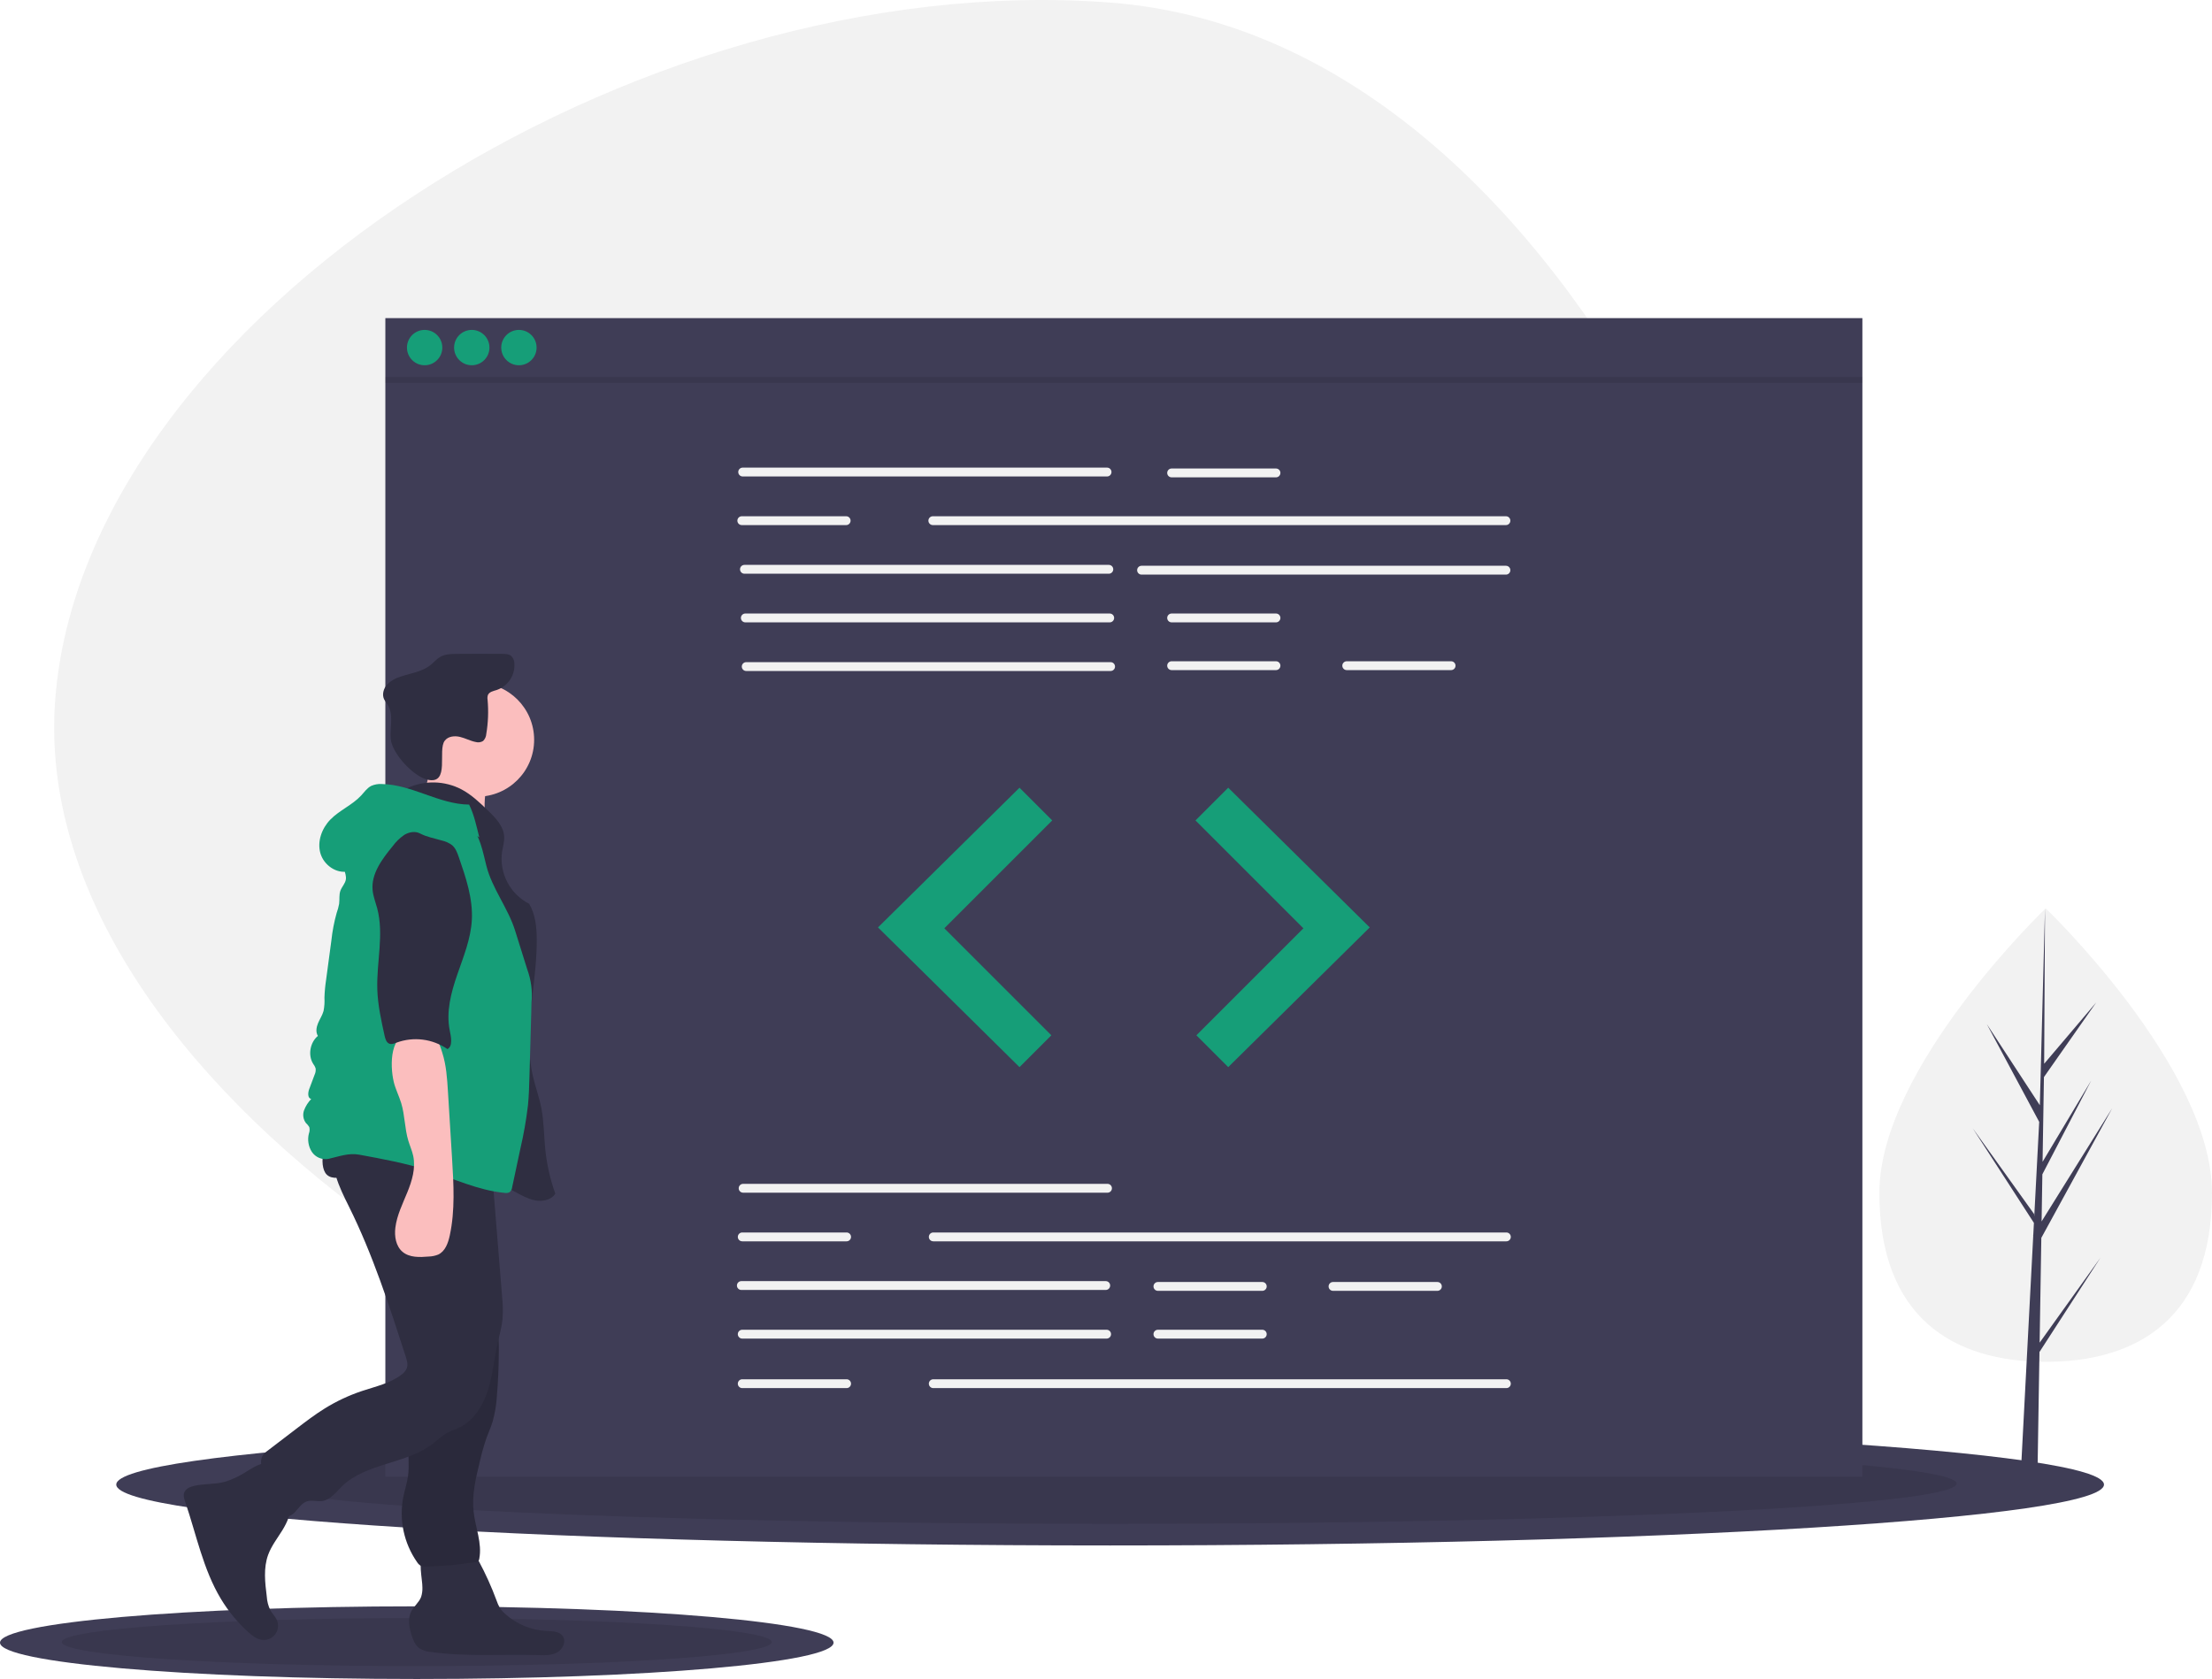
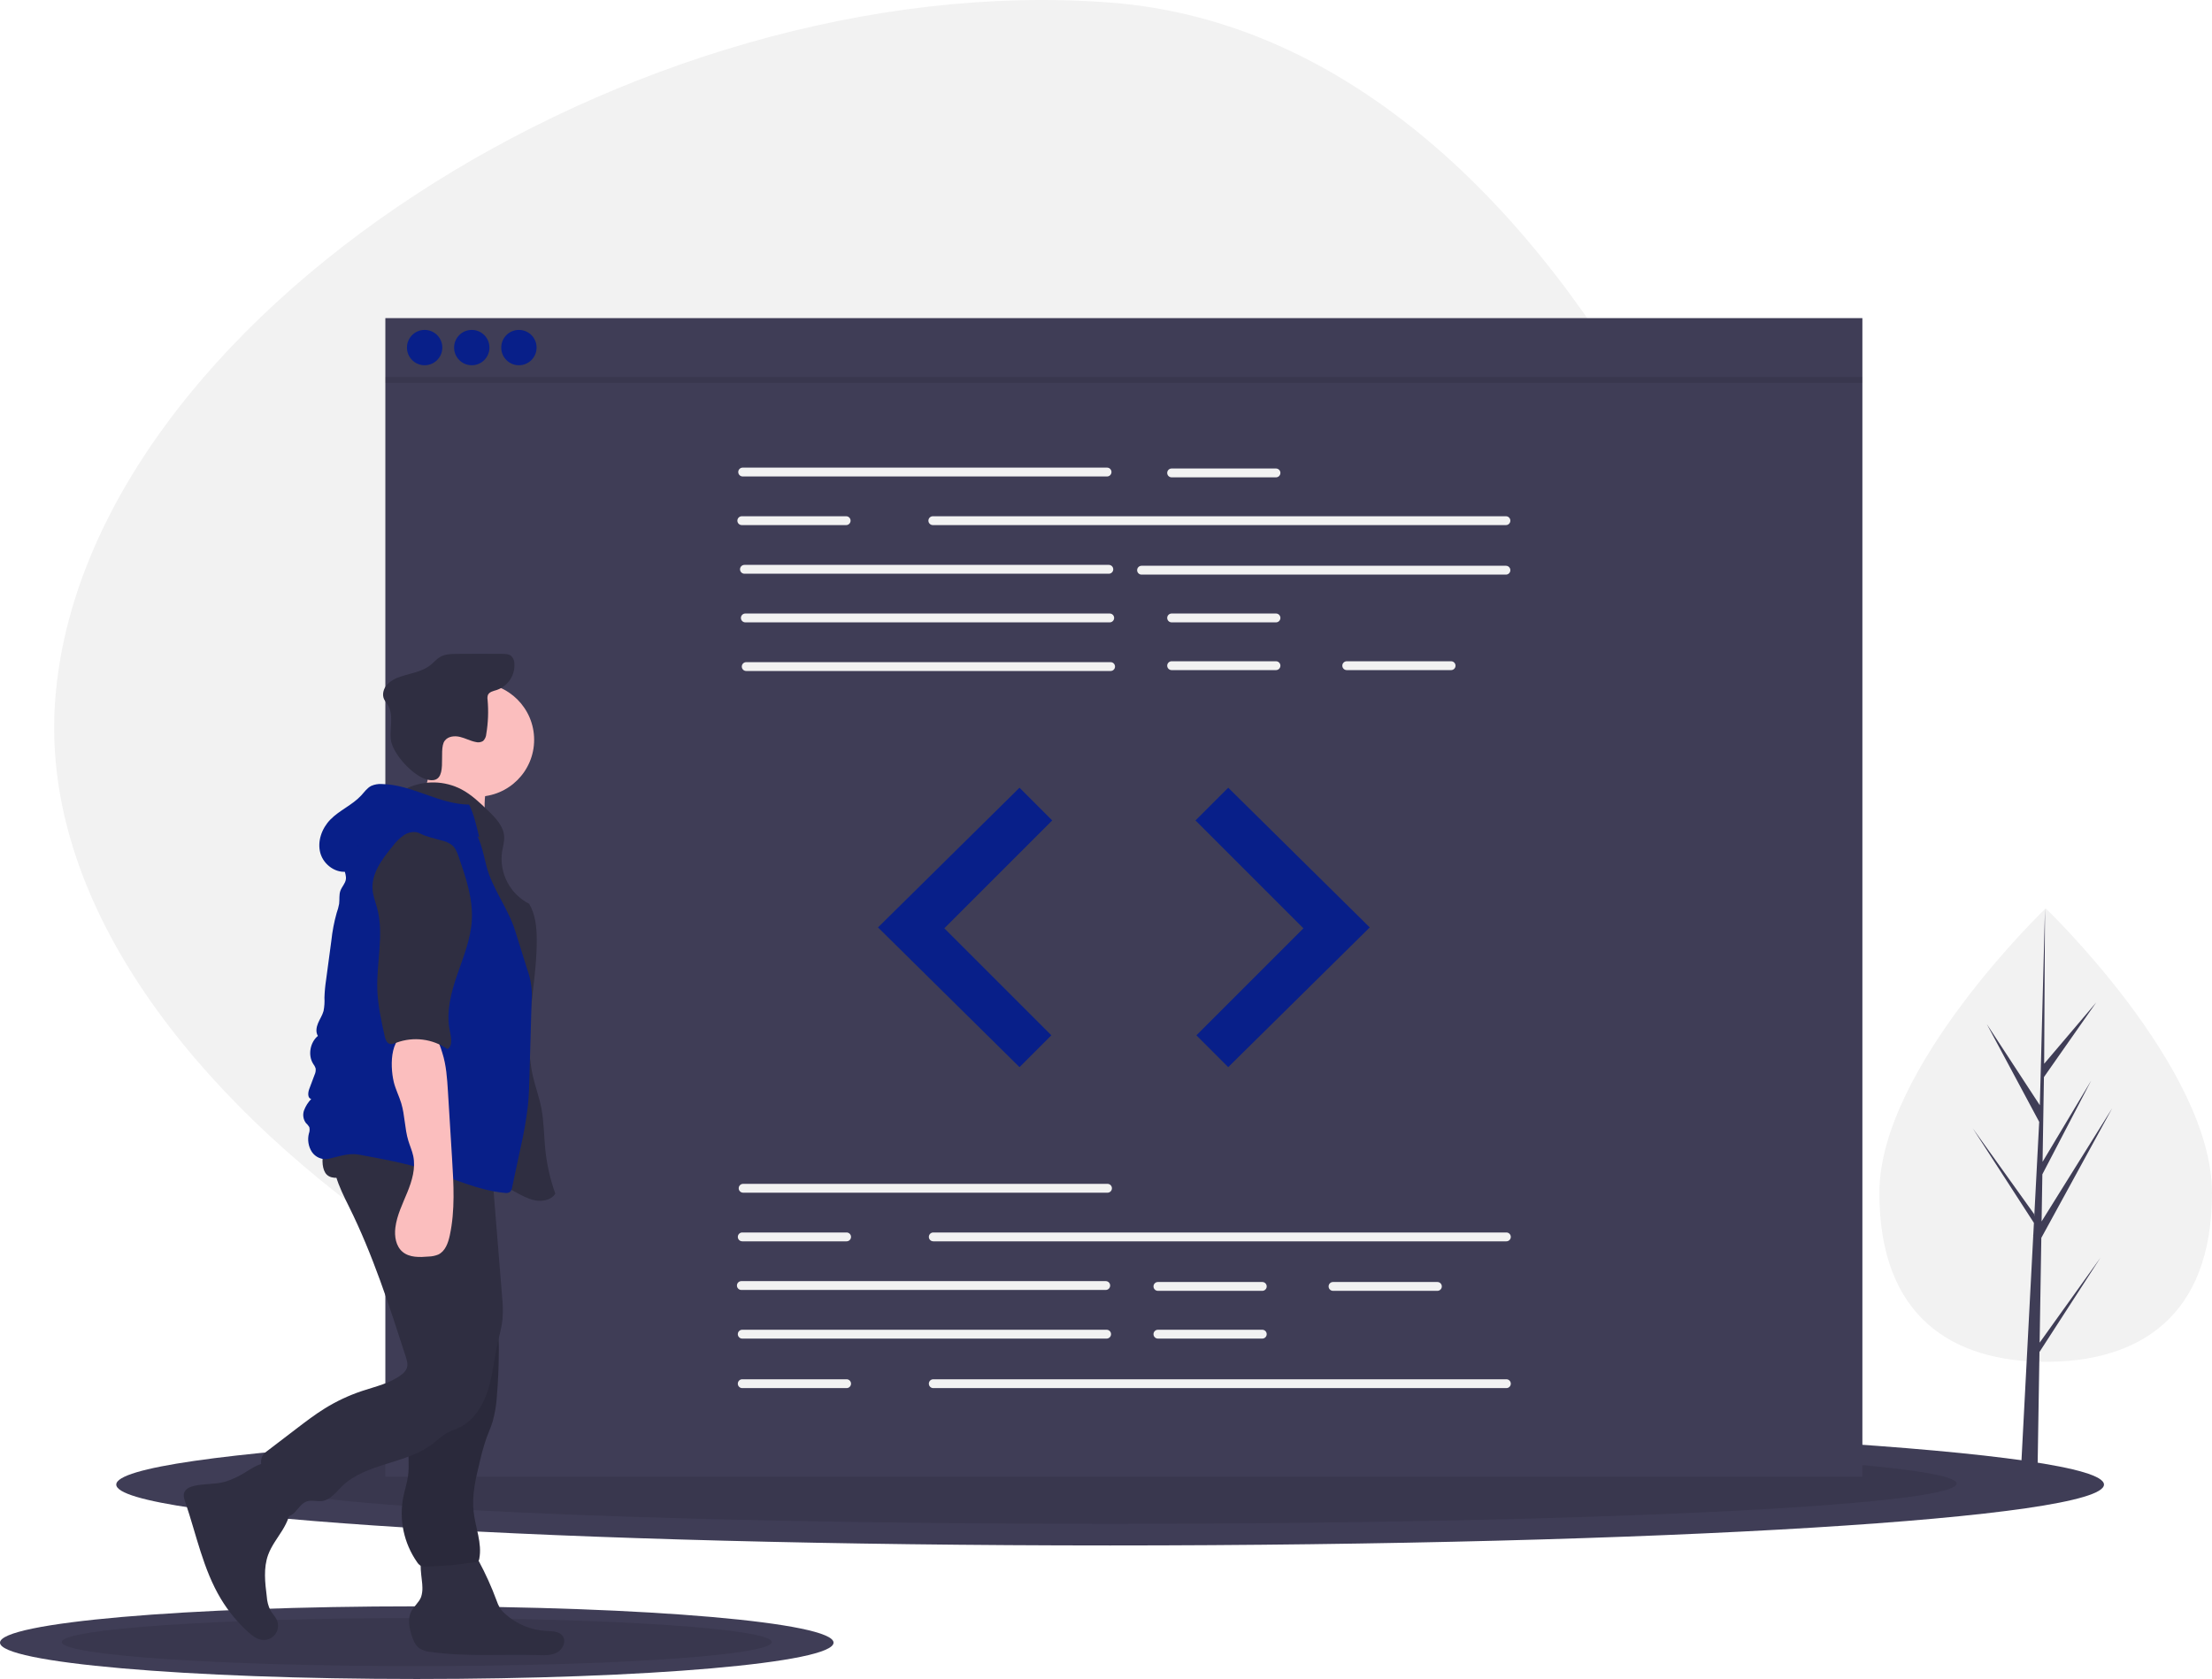
<svg xmlns="http://www.w3.org/2000/svg" data-name="Layer 1" width="1126.194" height="855" viewBox="0 0 1126.194 855">
  <path d="M544.864 755.938C302.465 737.49 13.394 549.672 28.111 356.28S322.797-17.142 565.196 1.305 947.128 381.167 932.41 574.558s-145.148 199.827-387.547 181.38z" fill="#f2f2f2" />
  <ellipse cx="565.194" cy="756" rx="506" ry="31" fill="#3f3d56" />
  <ellipse cx="565.194" cy="755.5" rx="431" ry="20.5" opacity=".1" />
  <ellipse cx="212.194" cy="836.5" rx="212.194" ry="18.5" fill="#3f3d56" />
  <ellipse cx="212.194" cy="836.202" rx="180.742" ry="12.234" opacity=".1" />
  <path fill="#3f3d56" d="M196.194 162h752v590h-752z" />
  <path d="M563.638 242.63H378.12a2.251 2.251 0 110-4.504h185.518a2.251 2.251 0 010 4.503zm203.079 24.765H474.932a2.251 2.251 0 010-4.503h291.785a2.251 2.251 0 110 4.503zM564.539 292.16H379.02a2.251 2.251 0 110-4.502h185.518a2.251 2.251 0 110 4.503zm202.178.45H581.199a2.251 2.251 0 010-4.502h185.518a2.251 2.251 0 110 4.503zm-201.728 24.316H379.471a2.251 2.251 0 010-4.503H564.99a2.251 2.251 0 110 4.503zm.451 24.766H379.921a2.251 2.251 0 010-4.503h185.517a2.251 2.251 0 110 4.503zm84.203-98.612h-53.134a2.251 2.251 0 010-4.503h53.134a2.251 2.251 0 110 4.502zm0 73.846h-53.134a2.251 2.251 0 010-4.503h53.134a2.251 2.251 0 110 4.503zm0 24.316h-53.134a2.251 2.251 0 110-4.503h53.134a2.251 2.251 0 110 4.503zm89.157 0h-53.134a2.251 2.251 0 010-4.503h53.133a2.251 2.251 0 110 4.503zm-307.996-73.847H377.67a2.251 2.251 0 010-4.503h53.134a2.251 2.251 0 010 4.503zM563.863 607.36H378.346a2.251 2.251 0 010-4.502h185.517a2.251 2.251 0 010 4.503zm-.9 49.532H377.445a2.251 2.251 0 110-4.503h185.518a2.251 2.251 0 010 4.503zm.45 24.766H377.895a2.251 2.251 0 110-4.503h185.518a2.251 2.251 0 110 4.503zm79.25-24.316H589.53a2.251 2.251 0 010-4.503h53.133a2.251 2.251 0 010 4.503zm0 24.316H589.53a2.251 2.251 0 010-4.503h53.133a2.251 2.251 0 110 4.503zm89.157-24.316h-53.134a2.251 2.251 0 110-4.503h53.134a2.251 2.251 0 010 4.503zm35.122-25.216H475.157a2.251 2.251 0 010-4.503h291.785a2.251 2.251 0 010 4.503zm-335.913 0h-53.134a2.251 2.251 0 010-4.503h53.134a2.251 2.251 0 010 4.503zm335.913 74.748H475.157a2.251 2.251 0 110-4.503h291.785a2.251 2.251 0 010 4.503zm-335.913 0h-53.134a2.251 2.251 0 110-4.503h53.134a2.251 2.251 0 110 4.503z" fill="#f2f2f2" />
-   <path fill="#169e78" d="M519.06 401.13l-72.046 71.145 72.046 71.145 16.21-16.21-54.484-54.485 54.934-54.935-16.66-16.66zm106.267 0l72.046 71.145-72.046 71.145-16.21-16.21 54.485-54.485-54.935-54.935 16.66-16.66z" />
-   <circle cx="216.194" cy="177" r="9" fill="#169e78" />
-   <circle cx="240.194" cy="177" r="9" fill="#169e78" />
-   <circle cx="264.194" cy="177" r="9" fill="#169e78" />
+   <path fill="#081f89" d="M519.06 401.13l-72.046 71.145 72.046 71.145 16.21-16.21-54.484-54.485 54.934-54.935-16.66-16.66zm106.267 0l72.046 71.145-72.046 71.145-16.21-16.21 54.485-54.485-54.935-54.935 16.66-16.66z" />
+   <circle cx="216.194" cy="177" r="9" fill="#081f89" />
+   <circle cx="240.194" cy="177" r="9" fill="#081f89" />
+   <circle cx="264.194" cy="177" r="9" fill="#081f89" />
  <path opacity=".1" d="M196.194 192h752v3h-752z" />
  <path d="M1126.194 607.454c0 63.77-37.911 86.037-84.677 86.037s-84.676-22.266-84.676-86.037 84.676-144.898 84.676-144.898 84.677 81.126 84.677 144.898z" fill="#f2f2f2" />
  <path fill="#3f3d56" d="M1038.433 683.736l.867-53.371 36.091-66.027-35.955 57.655.39-23.998 24.873-47.769-24.77 41.419.701-43.161 26.635-38.031-26.525 31.244.438-79.141-2.753 104.769.226-4.322-27.08-41.451 26.646 49.748-2.523 48.203-.075-1.28-31.219-43.621 31.124 48.141-.315 6.028-.057.091.026.495-6.402 122.296h8.553l1.026-63.168 31.049-48.024-30.971 43.275z" />
  <path d="M122.622 751.091a43.126 43.126 0 01-8.178 3.503c-5.08 1.387-10.508.878-15.638 2.063-2.1.485-4.386 1.499-5.054 3.548-.49 1.504.043 3.127.554 4.624 5.668 16.62 9.085 34.266 18.125 49.32a74.64 74.64 0 0013.992 16.988c2.056 1.852 4.385 3.664 7.136 3.955a7.248 7.248 0 007.37-10.182c-.81-1.801-2.317-3.197-3.289-4.916a18.757 18.757 0 01-1.819-6.99c-.893-7.11-1.754-14.538.71-21.266 1.651-4.512 4.681-8.359 7.206-12.447s4.621-8.772 4.06-13.544c-.384-3.257-1.972-6.237-3.65-9.054-1.682-2.823-5.005-10.409-8.383-11.35-3.507-.979-10.084 4.181-13.142 5.748zm92.435 57.409a14.019 14.019 0 01-.664 4.745c-1.057 2.793-3.68 4.706-5.036 7.367-1.885 3.7-1.03 8.174.218 12.135.783 2.483 1.81 5.067 3.913 6.602a12.893 12.893 0 005.954 1.908c18.036 2.496 36.358 1.064 54.558 1.587 3.317.095 6.83.211 9.725-1.41s4.686-5.697 2.717-8.368c-1.769-2.398-5.265-2.376-8.242-2.517a33.912 33.912 0 01-20.913-8.615 15.112 15.112 0 01-2.934-3.377 20.753 20.753 0 01-1.534-3.517 156.799 156.799 0 00-9.083-20.119c-.98-1.815-2.087-3.705-3.906-4.676a10.323 10.323 0 00-4.24-.926c-4.536-.294-16.283-1.838-19.79 1.69-3.242 3.26-.672 13.351-.743 17.491z" fill="#2f2e41" />
  <circle cx="242.971" cy="376.72" r="28.975" fill="#fbbebe" />
  <path d="M216.806 400.646c-1.724 4.614-4.647 8.947-8.9 11.43l40.074 8.174a42.453 42.453 0 01-.562-17.869 10.3 10.3 0 00.24-4.409c-.754-2.907-4.027-4.306-6.955-4.974-7.314-1.667-13.782-2.561-20.579-5.792-2.077 3.557-1.787 9.34-3.318 13.44z" fill="#fbbebe" />
  <path d="M207.57 401.227a31.338 31.338 0 0127.314.714c5.138 2.707 9.392 6.794 13.571 10.826 3.853 3.717 7.963 7.972 8.236 13.319.133 2.59-.676 5.122-1.084 7.683a25.766 25.766 0 0013.78 26.47c3.184 5.303 3.84 11.729 3.89 17.914.185 23.436-7.21 47.16-1.93 69.995 1.239 5.362 3.16 10.554 4.231 15.952 1.387 6.99 1.319 14.18 2.044 21.27a95.266 95.266 0 005.114 22.495c-1.744 2.774-5.374 3.837-8.643 3.613s-6.325-1.644-9.242-3.136c-14.123-7.227-27.059-16.757-41.687-22.9-9.677-4.063-19.987-6.595-29.376-11.288s-18.12-12.142-20.99-22.238c-1.241-4.365-1.318-8.965-1.385-13.503-.286-19.114-.55-38.436 3.61-57.094 3.669-16.453 10.741-32.194 12.284-48.98.502-5.465.513-11.314 3.566-15.874 4.315-6.445 13.632-8.114 16.698-15.238z" fill="#2f2e41" />
  <path d="M226.492 377.13c1.707-2.228 5-2.531 7.727-1.872s5.243 2.064 7.998 2.598a4.675 4.675 0 003.743-.526 5.444 5.444 0 001.616-3.57 68.163 68.163 0 00.67-17.38 5.147 5.147 0 01.16-2.438c.681-1.643 2.762-2.034 4.461-2.562a13.316 13.316 0 009.013-13.633 5.42 5.42 0 00-1.657-3.74c-1.175-.958-2.82-1.017-4.336-1.029q-11.683-.094-23.366.006c-2.883.024-5.91.095-8.41 1.532-1.847 1.063-3.221 2.773-4.88 4.112-4.326 3.491-10.178 4.201-15.441 5.99a15.308 15.308 0 00-6.768 4.036c-1.75 2-2.592 4.974-1.492 7.393a26.252 26.252 0 001.886 2.904c3.105 4.964 1.038 11.403 1.502 17.24.579 7.288 11.365 19.111 18.679 20.836 11.807 2.784 4.986-15.113 8.895-19.898zm-16.358 319.553c.745 5.321 1.701 10.661 1.446 16.029-.357 7.493-3.06 14.714-3.56 22.2-.372 5.59.49 11.241-.286 16.79-.497 3.554-1.656 6.979-2.373 10.494a43.395 43.395 0 006.973 33.266 5.448 5.448 0 002.024 1.96 5.714 5.714 0 002.507.333 179.947 179.947 0 0025.17-2.288 2.414 2.414 0 001.617-.713 2.266 2.266 0 00.35-.954c1.545-7.936-1.976-15.893-2.871-23.928-.956-8.58 1.103-17.178 3.146-25.565a113.548 113.548 0 013.467-12.228c.988-2.697 2.181-5.32 3.037-8.063a61.46 61.46 0 002.202-13.202q.892-10.575.945-21.2a88.958 88.958 0 00-1.665-20.01c-1.878-8.337-5.724-16.08-9.536-23.73a15.029 15.029 0 00-5.618 2.67 125.38 125.38 0 01-15.35 8.481c-3.567 1.657-10.522 2.834-12.786 6.286-2.232 3.405-.792 10.35-.621 14.106q.439 9.667 1.782 19.266z" fill="#2f2e41" />
  <path d="M210.134 696.683c.745 5.321 1.701 10.661 1.446 16.029-.357 7.493-3.06 14.714-3.56 22.2-.372 5.59.49 11.241-.286 16.79-.497 3.554-1.656 6.979-2.373 10.494a43.395 43.395 0 006.973 33.266 5.448 5.448 0 002.024 1.96 5.714 5.714 0 002.507.333 179.947 179.947 0 0025.17-2.288 2.414 2.414 0 001.617-.713 2.266 2.266 0 00.35-.954c1.545-7.936-1.976-15.893-2.871-23.928-.956-8.58 1.103-17.178 3.146-25.565a113.548 113.548 0 013.467-12.228c.988-2.697 2.181-5.32 3.037-8.063a61.46 61.46 0 002.202-13.202q.892-10.575.945-21.2a88.958 88.958 0 00-1.665-20.01c-1.878-8.337-5.724-16.08-9.536-23.73a15.029 15.029 0 00-5.618 2.67 125.38 125.38 0 01-15.35 8.481c-3.567 1.657-10.522 2.834-12.786 6.286-2.232 3.405-.792 10.35-.621 14.106q.439 9.667 1.782 19.266z" opacity=".1" />
  <path d="M170.961 583.018c-3.848 10.36 1.808 21.554 6.722 31.452 12.106 24.386 20.513 50.408 28.875 76.317.626 1.941 1.252 4.059.554 5.975a7.825 7.825 0 01-2.822 3.347c-5.766 4.379-13.107 5.938-19.975 8.23a90.184 90.184 0 00-18.943 8.88c-4.976 3.083-9.639 6.643-14.291 10.197l-14.812 11.312a9.903 9.903 0 00-2.476 2.397c-1.429 2.241-.844 5.167-.132 7.728a131.432 131.432 0 007.252 19.792 6.911 6.911 0 002.63 3.447c2.312 1.242 5.14-.405 6.905-2.347s3.292-4.36 5.78-5.193c2.487-.833 5.223.176 7.819-.189 4.198-.59 6.986-4.457 10.012-7.426 12.366-12.131 33.01-11.251 46.613-21.977a59.228 59.228 0 016.23-4.868c2.3-1.36 4.908-2.105 7.294-3.307 7.257-3.654 11.819-11.208 14.262-18.957s3.141-15.928 4.897-23.86c.908-4.101 2.103-8.158 2.507-12.339a66.094 66.094 0 00-.253-11.666l-4.908-60.715c-.4-4.943-.8-9.893-1.576-14.79-14.577.52-29.143 1.107-43.728 1.28-11.605.136-23.424.948-34.436-2.72z" fill="#2f2e41" />
  <path d="M165.602 597.221c1.978 3.18 6.79 3.114 10.105 1.37s5.889-4.672 9.21-6.4c4.464-2.323 9.747-2.236 14.777-2.094 7.963.225 16.025.465 23.687 2.647 7.924 2.257 15.64 6.603 23.834 5.736 1.425-.15 2.985-.56 3.76-1.765a5.544 5.544 0 00.62-2.836l.268-7.159a6.464 6.464 0 00-.57-3.625 6.082 6.082 0 00-2.716-2.08c-11.663-5.646-24.964-6.697-37.915-7.14q-9.874-.34-19.757-.28c-5.591.035-12.303-.774-17.739.72-7.295 2.005-11.265 16.954-7.563 22.906z" fill="#2f2e41" />
-   <path d="M238.84 409.726c-15.283-.136-29.132-10.223-44.413-10.469a11.514 11.514 0 00-5.392.93c-2.13 1.073-3.53 3.147-5.147 4.9-4.518 4.892-11.061 7.504-15.703 12.28-4.352 4.478-6.773 11.15-5.055 17.153s8.204 10.609 14.28 9.165a36.8 36.8 0 0114.336-19.479 72.887 72.887 0 0111.206-5.882c6.868-3.112 14.547-6.283 21.718-3.95a30.638 30.638 0 017.409 4.04l11.954 8.03c-1.393-5.494-2.646-11.656-5.194-16.718z" fill="#169e78" />
-   <path d="M175.65 438.374c-2.03 2.532.893 6.2.446 9.413-.298 2.135-2.055 3.766-2.786 5.793-.758 2.1-.356 4.427-.644 6.642a28.489 28.489 0 01-1.275 4.73 84.975 84.975 0 00-2.686 14.025l-2.675 19.975a75.681 75.681 0 00-.846 9.078 27.107 27.107 0 01-.452 6.787c-.592 2.183-1.904 4.093-2.786 6.176s-1.292 4.602-.1 6.524c-3.991 3.325-5.178 9.854-2.387 14.235a7.9 7.9 0 011.23 2.265 5.82 5.82 0 01-.542 3.34l-2.704 7.207c-.693 1.845-.912 4.653 1.013 5.074a17.006 17.006 0 00-3.651 5.767 6.866 6.866 0 00.972 6.506 8.289 8.289 0 011.695 2.056 5.473 5.473 0 01-.196 3.243 11.906 11.906 0 001.473 9.334 8.371 8.371 0 008.418 3.608c5.41-1.22 10.273-3.147 15.728-2.146 11.746 2.156 23.53 4.32 34.906 7.952 12.984 4.146 25.556 10.225 39.126 11.5a3.798 3.798 0 002.617-.406 3.93 3.93 0 001.21-2.488l4.194-19.665a202.363 202.363 0 003.855-22.027c.477-4.781.613-9.59.75-14.393l1.08-38.23a38.197 38.197 0 00-2.2-16.62l-6.218-19.848c-3.548-11.327-11.687-21.372-14.585-32.882-1.834-7.285-3.19-15.103-8.108-20.781-7.013-8.095-19.145-9.354-29.764-7.962-4.797.628-9.636 1.714-13.785 4.201-4.798 2.877-8.333 7.41-11.753 11.837-2.818 3.649-5.687 6.582-8.57 10.18z" fill="#169e78" />
+   <path d="M238.84 409.726c-15.283-.136-29.132-10.223-44.413-10.469a11.514 11.514 0 00-5.392.93c-2.13 1.073-3.53 3.147-5.147 4.9-4.518 4.892-11.061 7.504-15.703 12.28-4.352 4.478-6.773 11.15-5.055 17.153s8.204 10.609 14.28 9.165a36.8 36.8 0 0114.336-19.479 72.887 72.887 0 0111.206-5.882c6.868-3.112 14.547-6.283 21.718-3.95a30.638 30.638 0 017.409 4.04l11.954 8.03c-1.393-5.494-2.646-11.656-5.194-16.718z" fill="#081f89" />
+   <path d="M175.65 438.374c-2.03 2.532.893 6.2.446 9.413-.298 2.135-2.055 3.766-2.786 5.793-.758 2.1-.356 4.427-.644 6.642a28.489 28.489 0 01-1.275 4.73 84.975 84.975 0 00-2.686 14.025l-2.675 19.975a75.681 75.681 0 00-.846 9.078 27.107 27.107 0 01-.452 6.787c-.592 2.183-1.904 4.093-2.786 6.176s-1.292 4.602-.1 6.524c-3.991 3.325-5.178 9.854-2.387 14.235a7.9 7.9 0 011.23 2.265 5.82 5.82 0 01-.542 3.34l-2.704 7.207c-.693 1.845-.912 4.653 1.013 5.074a17.006 17.006 0 00-3.651 5.767 6.866 6.866 0 00.972 6.506 8.289 8.289 0 011.695 2.056 5.473 5.473 0 01-.196 3.243 11.906 11.906 0 001.473 9.334 8.371 8.371 0 008.418 3.608c5.41-1.22 10.273-3.147 15.728-2.146 11.746 2.156 23.53 4.32 34.906 7.952 12.984 4.146 25.556 10.225 39.126 11.5a3.798 3.798 0 002.617-.406 3.93 3.93 0 001.21-2.488l4.194-19.665a202.363 202.363 0 003.855-22.027c.477-4.781.613-9.59.75-14.393l1.08-38.23a38.197 38.197 0 00-2.2-16.62l-6.218-19.848c-3.548-11.327-11.687-21.372-14.585-32.882-1.834-7.285-3.19-15.103-8.108-20.781-7.013-8.095-19.145-9.354-29.764-7.962-4.797.628-9.636 1.714-13.785 4.201-4.798 2.877-8.333 7.41-11.753 11.837-2.818 3.649-5.687 6.582-8.57 10.18z" fill="#081f89" />
  <path d="M200.444 550.823c.875 3.773 2.712 7.252 3.837 10.957 1.884 6.21 1.725 12.896 3.605 19.106.79 2.606 1.933 5.109 2.5 7.773 1.32 6.21-.608 12.635-3.004 18.515s-5.313 11.678-6.09 17.98c-.549 4.438.238 9.45 3.66 12.33 3.551 2.99 8.712 2.788 13.338 2.39a14.016 14.016 0 004.841-1.008c3.538-1.673 5.028-5.86 5.855-9.685 2.771-12.819 1.98-26.106 1.174-39.196l-2.106-34.235c-.405-6.59-.84-13.318-2.87-19.646-.74-2.302-2.027-6.954-4.13-8.424-2.082-1.455-8.03-1.52-10.608-1.641-12.098-.569-11.963 16.317-10.002 24.784z" fill="#fbbebe" />
  <path d="M213.848 424.423c-2.47-1.293-5.583-.736-7.972.705a24.568 24.568 0 00-5.972 5.798c-5.338 6.517-10.99 13.995-10.198 22.382.296 3.145 1.5 6.12 2.317 9.172 3.58 13.38-.379 27.53.075 41.373.263 7.999 2.003 15.867 3.737 23.68.353 1.594.92 3.44 2.462 3.977 1.16.403 2.41-.115 3.558-.551a28.371 28.371 0 0125.963 3.272c2.865-1.529 1.791-6.363 1.149-9.546-1.909-9.457.682-19.214 3.828-28.335s6.91-18.23 7.432-27.865c.59-10.916-3.029-21.57-6.6-31.903-.78-2.255-1.631-4.62-3.438-6.178a13.665 13.665 0 00-5.203-2.377c-3.793-1.121-7.634-1.769-11.138-3.604z" fill="#2f2e41" />
</svg>
